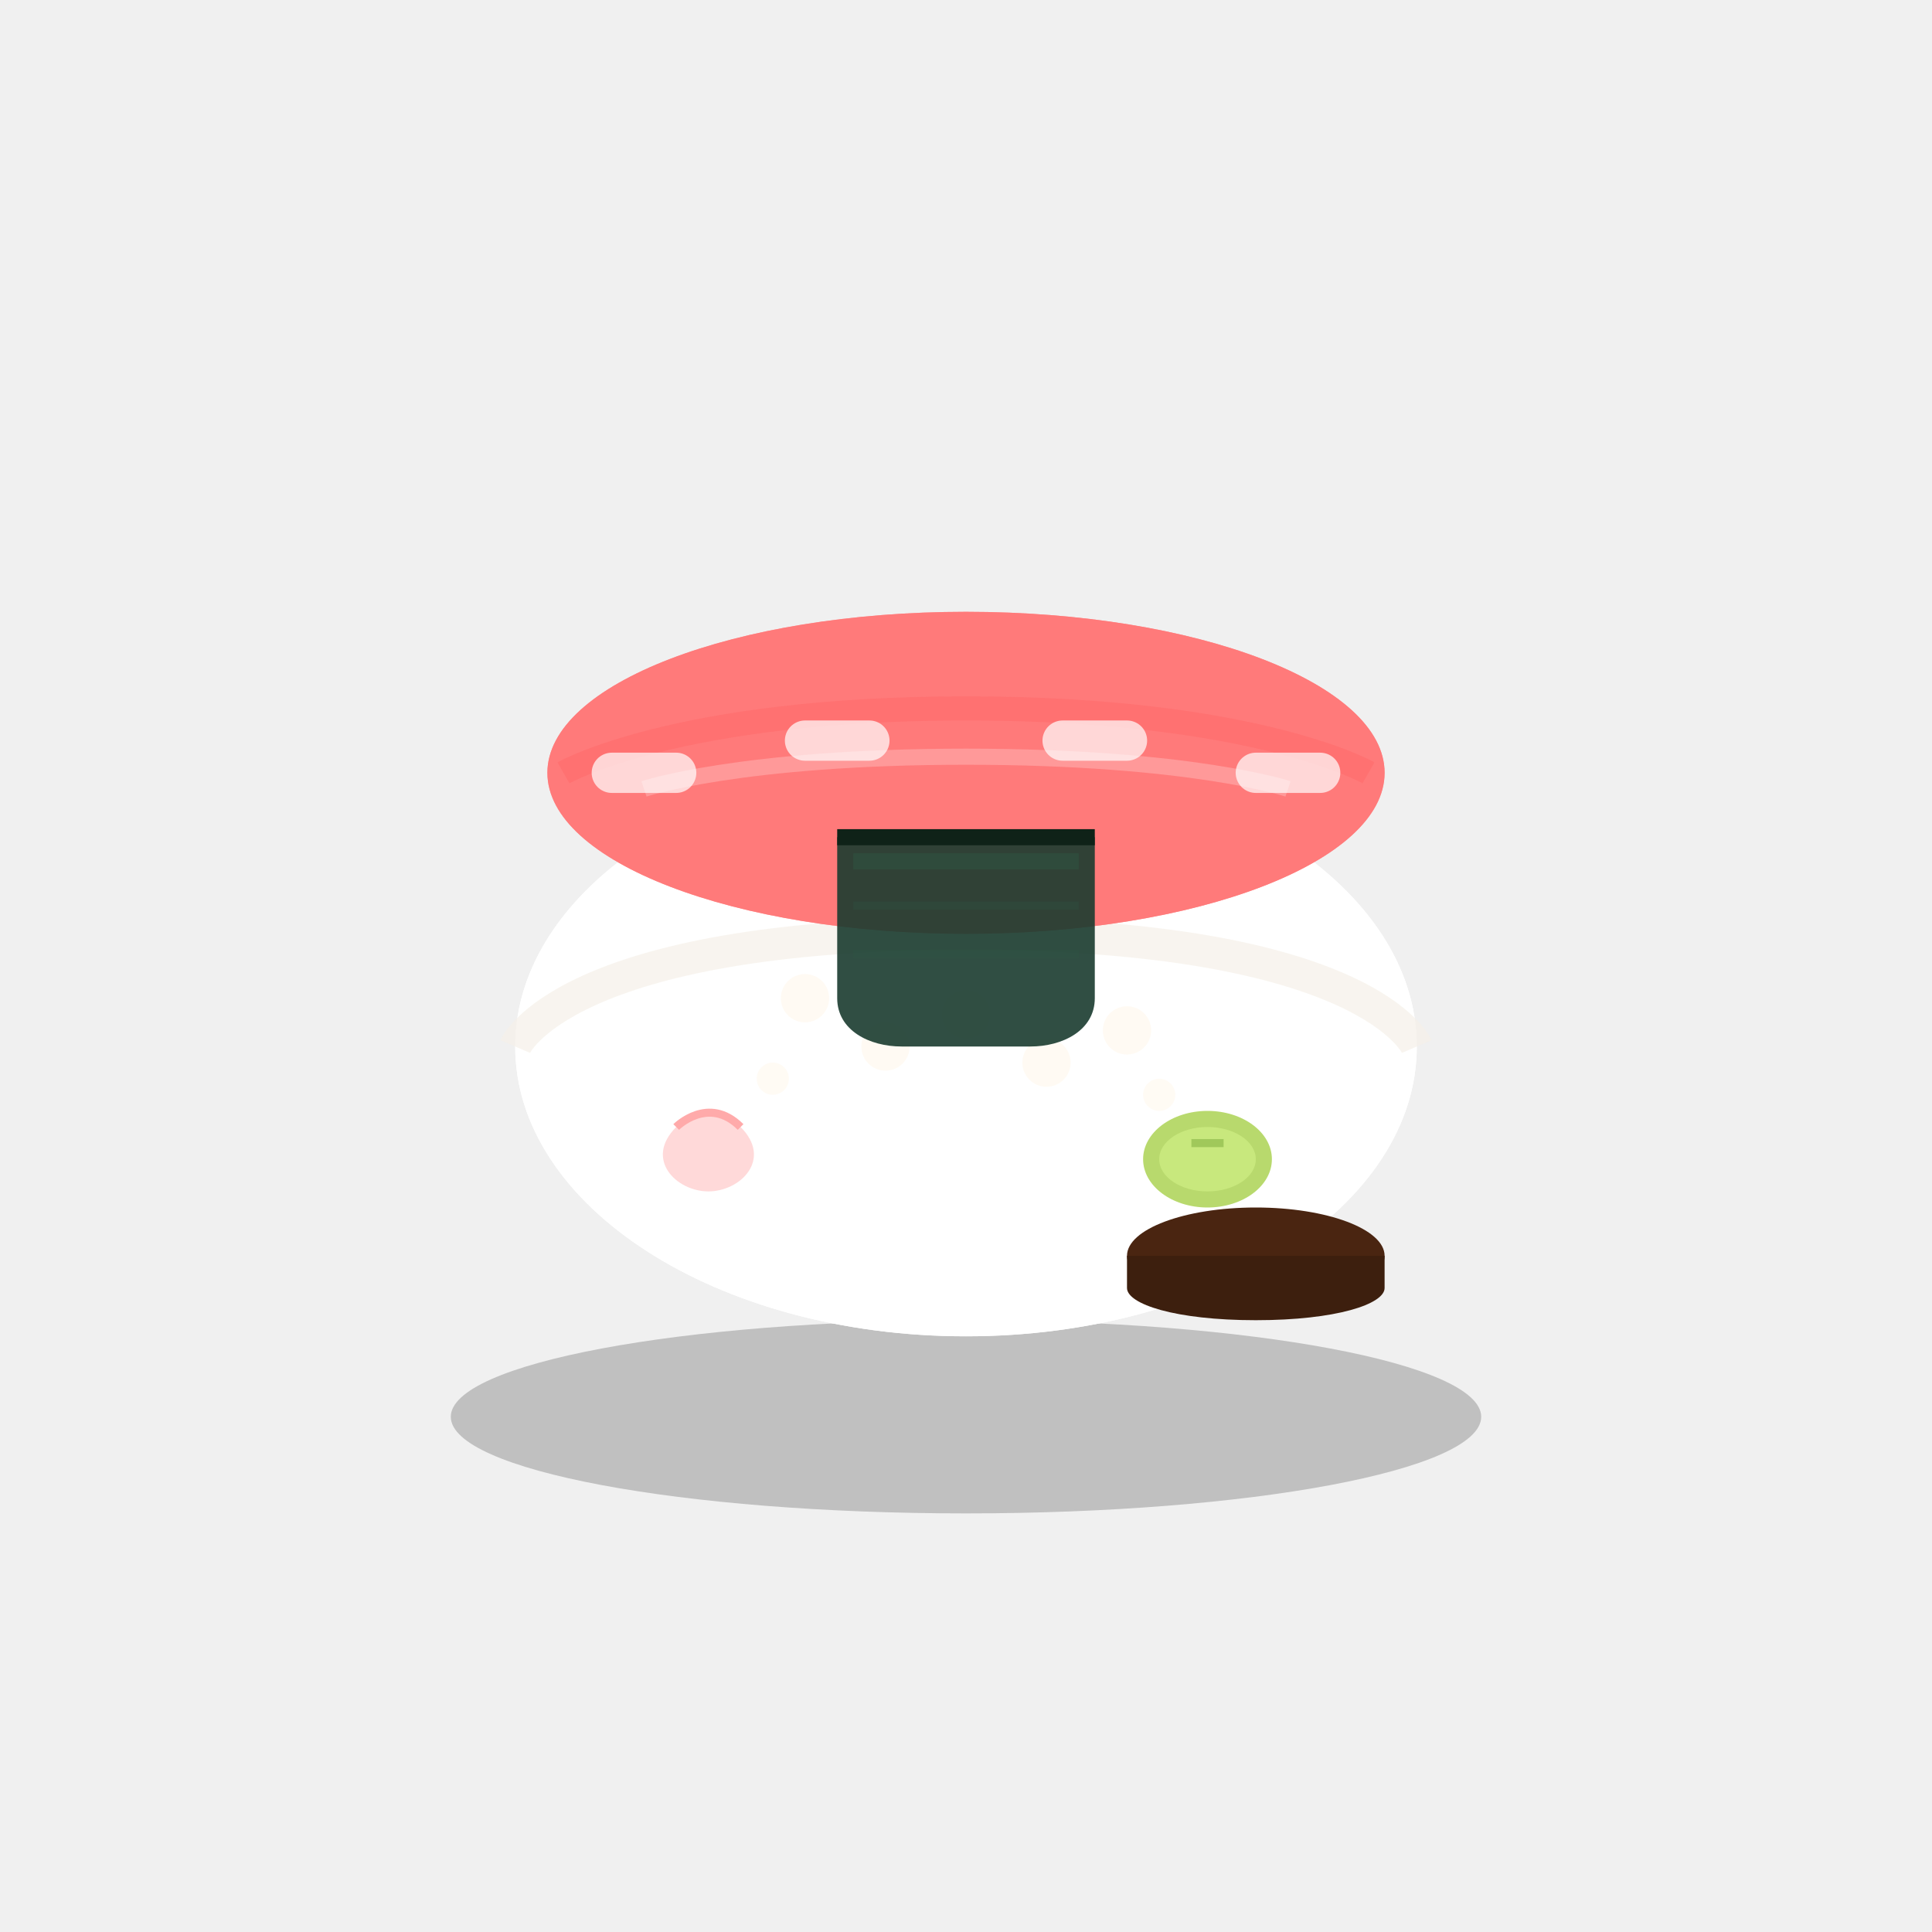
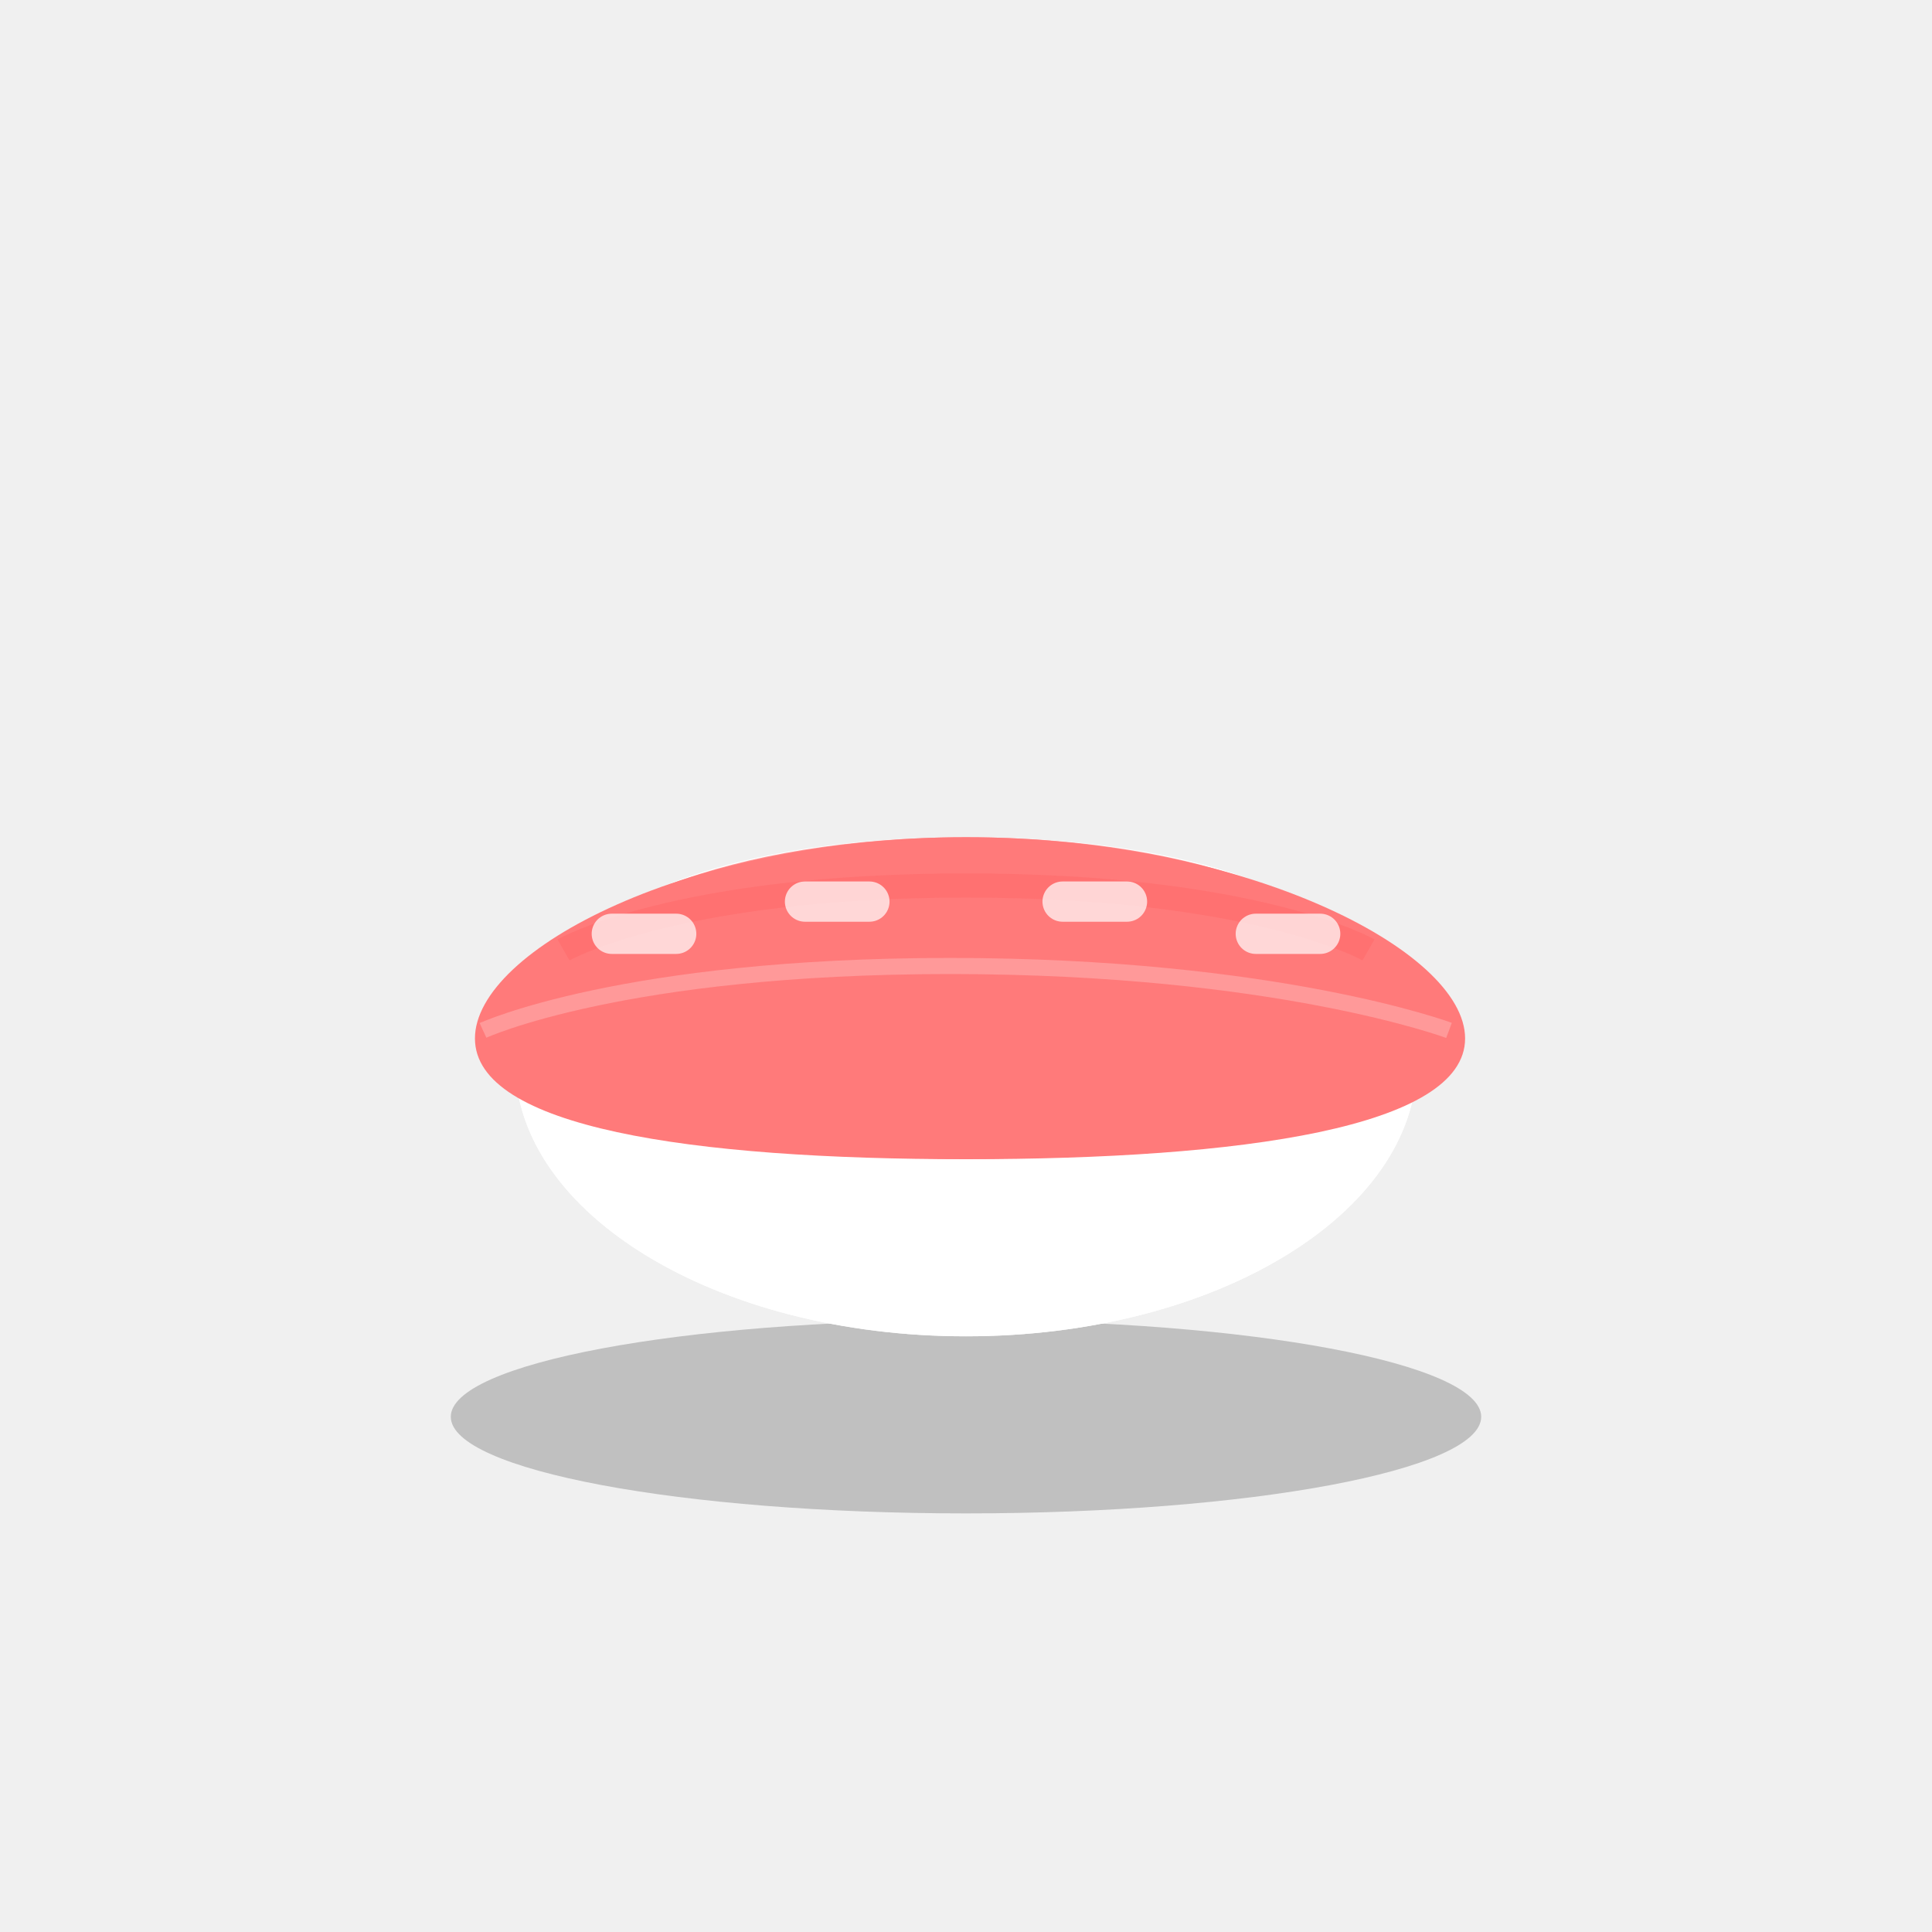
<svg xmlns="http://www.w3.org/2000/svg" width="120" height="120" viewBox="0 0 120 120" fill="none">
-   <ellipse cx="60" cy="88" rx="32" ry="6" fill="#000000" opacity="0.2" />
-   <ellipse cx="60" cy="65" rx="28" ry="18" fill="#FFFFFF" />
-   <ellipse cx="60" cy="65" rx="28" ry="18" fill="url(#rice-gradient)" />
-   <path d="M32 65C32 65 35 58 60 58C85 58 88 65 88 65" stroke="#F5F0E8" stroke-width="2" opacity="0.7" />
-   <circle cx="50" cy="62" r="1.5" fill="#FFF9F0" opacity="0.8" />
-   <circle cx="55" cy="65" r="1.5" fill="#FFF9F0" opacity="0.8" />
-   <circle cx="60" cy="63" r="1.5" fill="#FFF9F0" opacity="0.8" />
-   <circle cx="65" cy="66" r="1.5" fill="#FFF9F0" opacity="0.8" />
-   <circle cx="70" cy="64" r="1.5" fill="#FFF9F0" opacity="0.8" />
-   <circle cx="48" cy="67" r="1" fill="#FFF9F0" opacity="0.7" />
-   <circle cx="72" cy="68" r="1" fill="#FFF9F0" opacity="0.7" />
-   <ellipse cx="60" cy="48" rx="26" ry="10" fill="#FF9999" />
-   <ellipse cx="60" cy="48" rx="26" ry="10" fill="url(#salmon-gradient)" />
-   <path d="M35 48C35 48 42 44 60 44C78 44 85 48 85 48" stroke="#FF6B6B" stroke-width="1.5" opacity="0.6" />
-   <path d="M40 49C40 49 46 47 60 47C74 47 80 49 80 49" stroke="#FFB8B8" stroke-width="1" opacity="0.5" />
-   <path d="M38 48L42 48" stroke="#FFFFFF" stroke-width="2.5" opacity="0.7" stroke-linecap="round" />
-   <path d="M50 46L54 46" stroke="#FFFFFF" stroke-width="2.5" opacity="0.7" stroke-linecap="round" />
-   <path d="M66 46L70 46" stroke="#FFFFFF" stroke-width="2.5" opacity="0.7" stroke-linecap="round" />
-   <path d="M78 48L82 48" stroke="#FFFFFF" stroke-width="2.5" opacity="0.7" stroke-linecap="round" />
-   <path d="M52 52L52 62C52 64 54 65 56 65L64 65C66 65 68 64 68 62L68 52" fill="#1A3B2F" opacity="0.9" />
-   <path d="M52 52L68 52" stroke="#0F2218" stroke-width="1" />
-   <rect x="53" y="53" width="14" height="1" fill="#2D5542" opacity="0.5" />
-   <rect x="53" y="56" width="14" height="0.5" fill="#2D5542" opacity="0.3" />
-   <rect x="53" y="59" width="14" height="0.5" fill="#2D5542" opacity="0.3" />
-   <ellipse cx="75" cy="72" rx="4" ry="3" fill="#B8D96D" />
-   <ellipse cx="75" cy="72" rx="3" ry="2" fill="#C8E87D" />
-   <path d="M74 71L76 71" stroke="#A0C85A" stroke-width="0.5" />
-   <path d="M42 70C42 70 44 68 46 70C48 72 46 74 44 74C42 74 40 72 42 70Z" fill="#FFD9D9" />
-   <path d="M42 70C42 70 44 68 46 70" stroke="#FFAAAA" stroke-width="0.5" fill="none" />
-   <ellipse cx="78" cy="78" rx="8" ry="3" fill="#4A2511" />
-   <path d="M70 78L70 80C70 81 73 82 78 82C83 82 86 81 86 80L86 78" fill="#3D1F0E" />
+   <path opacity="0.2" d="M60 94C77.673 94 92 91.314 92 88C92 84.686 77.673 82 60 82C42.327 82 28 84.686 28 88C28 91.314 42.327 94 60 94Z" fill="black" />
+   <path d="M60 83C75.464 83 88 75.389 88 66C88 56.611 75.464 52 60 52C44.536 52 32 56.611 32 66C32 75.389 44.536 83 60 83Z" fill="white" />
+   <path d="M60 83C75.464 83 88 75.389 88 66C88 56.611 75.464 52.5 60 52.5C44.536 52.5 32 56.611 32 66C32 75.389 44.536 83 60 83Z" fill="url(#paint0_linear_17_435)" />
+   <path opacity="0.7" d="M31 66C31 66 34 59 59 59C84 59 87 66 87 66" stroke="#F5F0E8" stroke-width="2" />
+   <path opacity="0.8" d="M50 63.5C50.828 63.5 51.5 62.828 51.5 62C51.5 61.172 50.828 60.5 50 60.5C49.172 60.5 48.5 61.172 48.5 62C48.5 62.828 49.172 63.5 50 63.5Z" fill="#FFF9F0" />
+   <path opacity="0.8" d="M55 66.5C55.828 66.5 56.5 65.828 56.5 65C56.5 64.172 55.828 63.5 55 63.5C54.172 63.5 53.5 64.172 53.5 65C53.5 65.828 54.172 66.5 55 66.5Z" fill="#FFF9F0" />
+   <path opacity="0.8" d="M60 64.5C60.828 64.5 61.5 63.828 61.5 63C61.5 62.172 60.828 61.5 60 61.5C59.172 61.5 58.5 62.172 58.5 63C58.5 63.828 59.172 64.5 60 64.5Z" fill="#FFF9F0" />
+   <path opacity="0.8" d="M65 67.5C65.828 67.5 66.5 66.828 66.5 66C66.5 65.172 65.828 64.5 65 64.5C64.172 64.5 63.5 65.172 63.5 66C63.5 66.828 64.172 67.5 65 67.5Z" fill="#FFF9F0" />
+   <path opacity="0.8" d="M70 65.5C70.828 65.5 71.5 64.828 71.5 64C71.5 63.172 70.828 62.5 70 62.5C69.172 62.5 68.5 63.172 68.5 64C68.5 64.828 69.172 65.5 70 65.5Z" fill="#FFF9F0" />
+   <path opacity="0.7" d="M48 68C48.552 68 49 67.552 49 67C49 66.448 48.552 66 48 66C47.448 66 47 66.448 47 67C47 67.552 47.448 68 48 68Z" fill="#FFF9F0" />
+   <path opacity="0.7" d="M72 69C72.552 69 73 68.552 73 68C73 67.448 72.552 67 72 67C71.448 67 71 67.448 71 68C71 68.552 71.448 69 72 69Z" fill="#FFF9F0" />
+   <path d="M60 72C74.359 72 86 67.523 86 62C86 56.477 74.359 52 60 52C45.641 52 34 56.477 34 62C34 67.523 45.641 72 60 72Z" fill="#FF9999" />
+   <path d="M60 72C77.121 72 91 70.023 91 64.5C91 58.977 77.121 52 60 52C42.879 52 29.5 58.977 29.5 64.5C29.5 70.023 42.879 72 60 72Z" fill="url(#paint1_radial_17_435)" />
+   <path opacity="0.6" d="M35 59C35 59 42 55 60 55C78 55 85 59 85 59" stroke="#FF6B6B" stroke-width="1.5" />
+   <path opacity="0.5" d="M30 64C30 64 38.7 60 59 60C79.3 60 90 64 90 64" stroke="#FFB8B8" />
+   <path opacity="0.7" d="M38 58H42" stroke="white" stroke-width="2.5" stroke-linecap="round" />
+   <path opacity="0.7" d="M50 56H54" stroke="white" stroke-width="2.5" stroke-linecap="round" />
+   <path opacity="0.7" d="M66 56H70" stroke="white" stroke-width="2.5" stroke-linecap="round" />
+   <path opacity="0.7" d="M78 58H82" stroke="white" stroke-width="2.5" stroke-linecap="round" />
  <defs>
-     <linearGradient id="rice-gradient" x1="60" y1="47" x2="60" y2="83">
-       <stop offset="0%" stop-color="#FFFFFF" />
-       <stop offset="50%" stop-color="#FFF9F0" />
-       <stop offset="100%" stop-color="#F5EBD8" />
+     <linearGradient id="paint0_linear_17_435" x1="3392" y1="1647" x2="3392" y2="2871" gradientUnits="userSpaceOnUse">
+       <stop stop-color="white" />
+       <stop offset="0.5" stop-color="#FFF9F0" />
+       <stop offset="1" stop-color="#F5EBD8" />
    </linearGradient>
-     <radialGradient id="salmon-gradient" cx="60" cy="48">
-       <stop offset="0%" stop-color="#FFB8B8" />
-       <stop offset="50%" stop-color="#FF9999" />
-       <stop offset="100%" stop-color="#FF7A7A" />
+     <radialGradient id="paint1_radial_17_435" cx="0" cy="0" r="1" gradientUnits="userSpaceOnUse" gradientTransform="translate(3749 1012) scale(31 10)">
+       <stop stop-color="#FFB8B8" />
+       <stop offset="0.5" stop-color="#FF9999" />
+       <stop offset="1" stop-color="#FF7A7A" />
    </radialGradient>
  </defs>
</svg>
